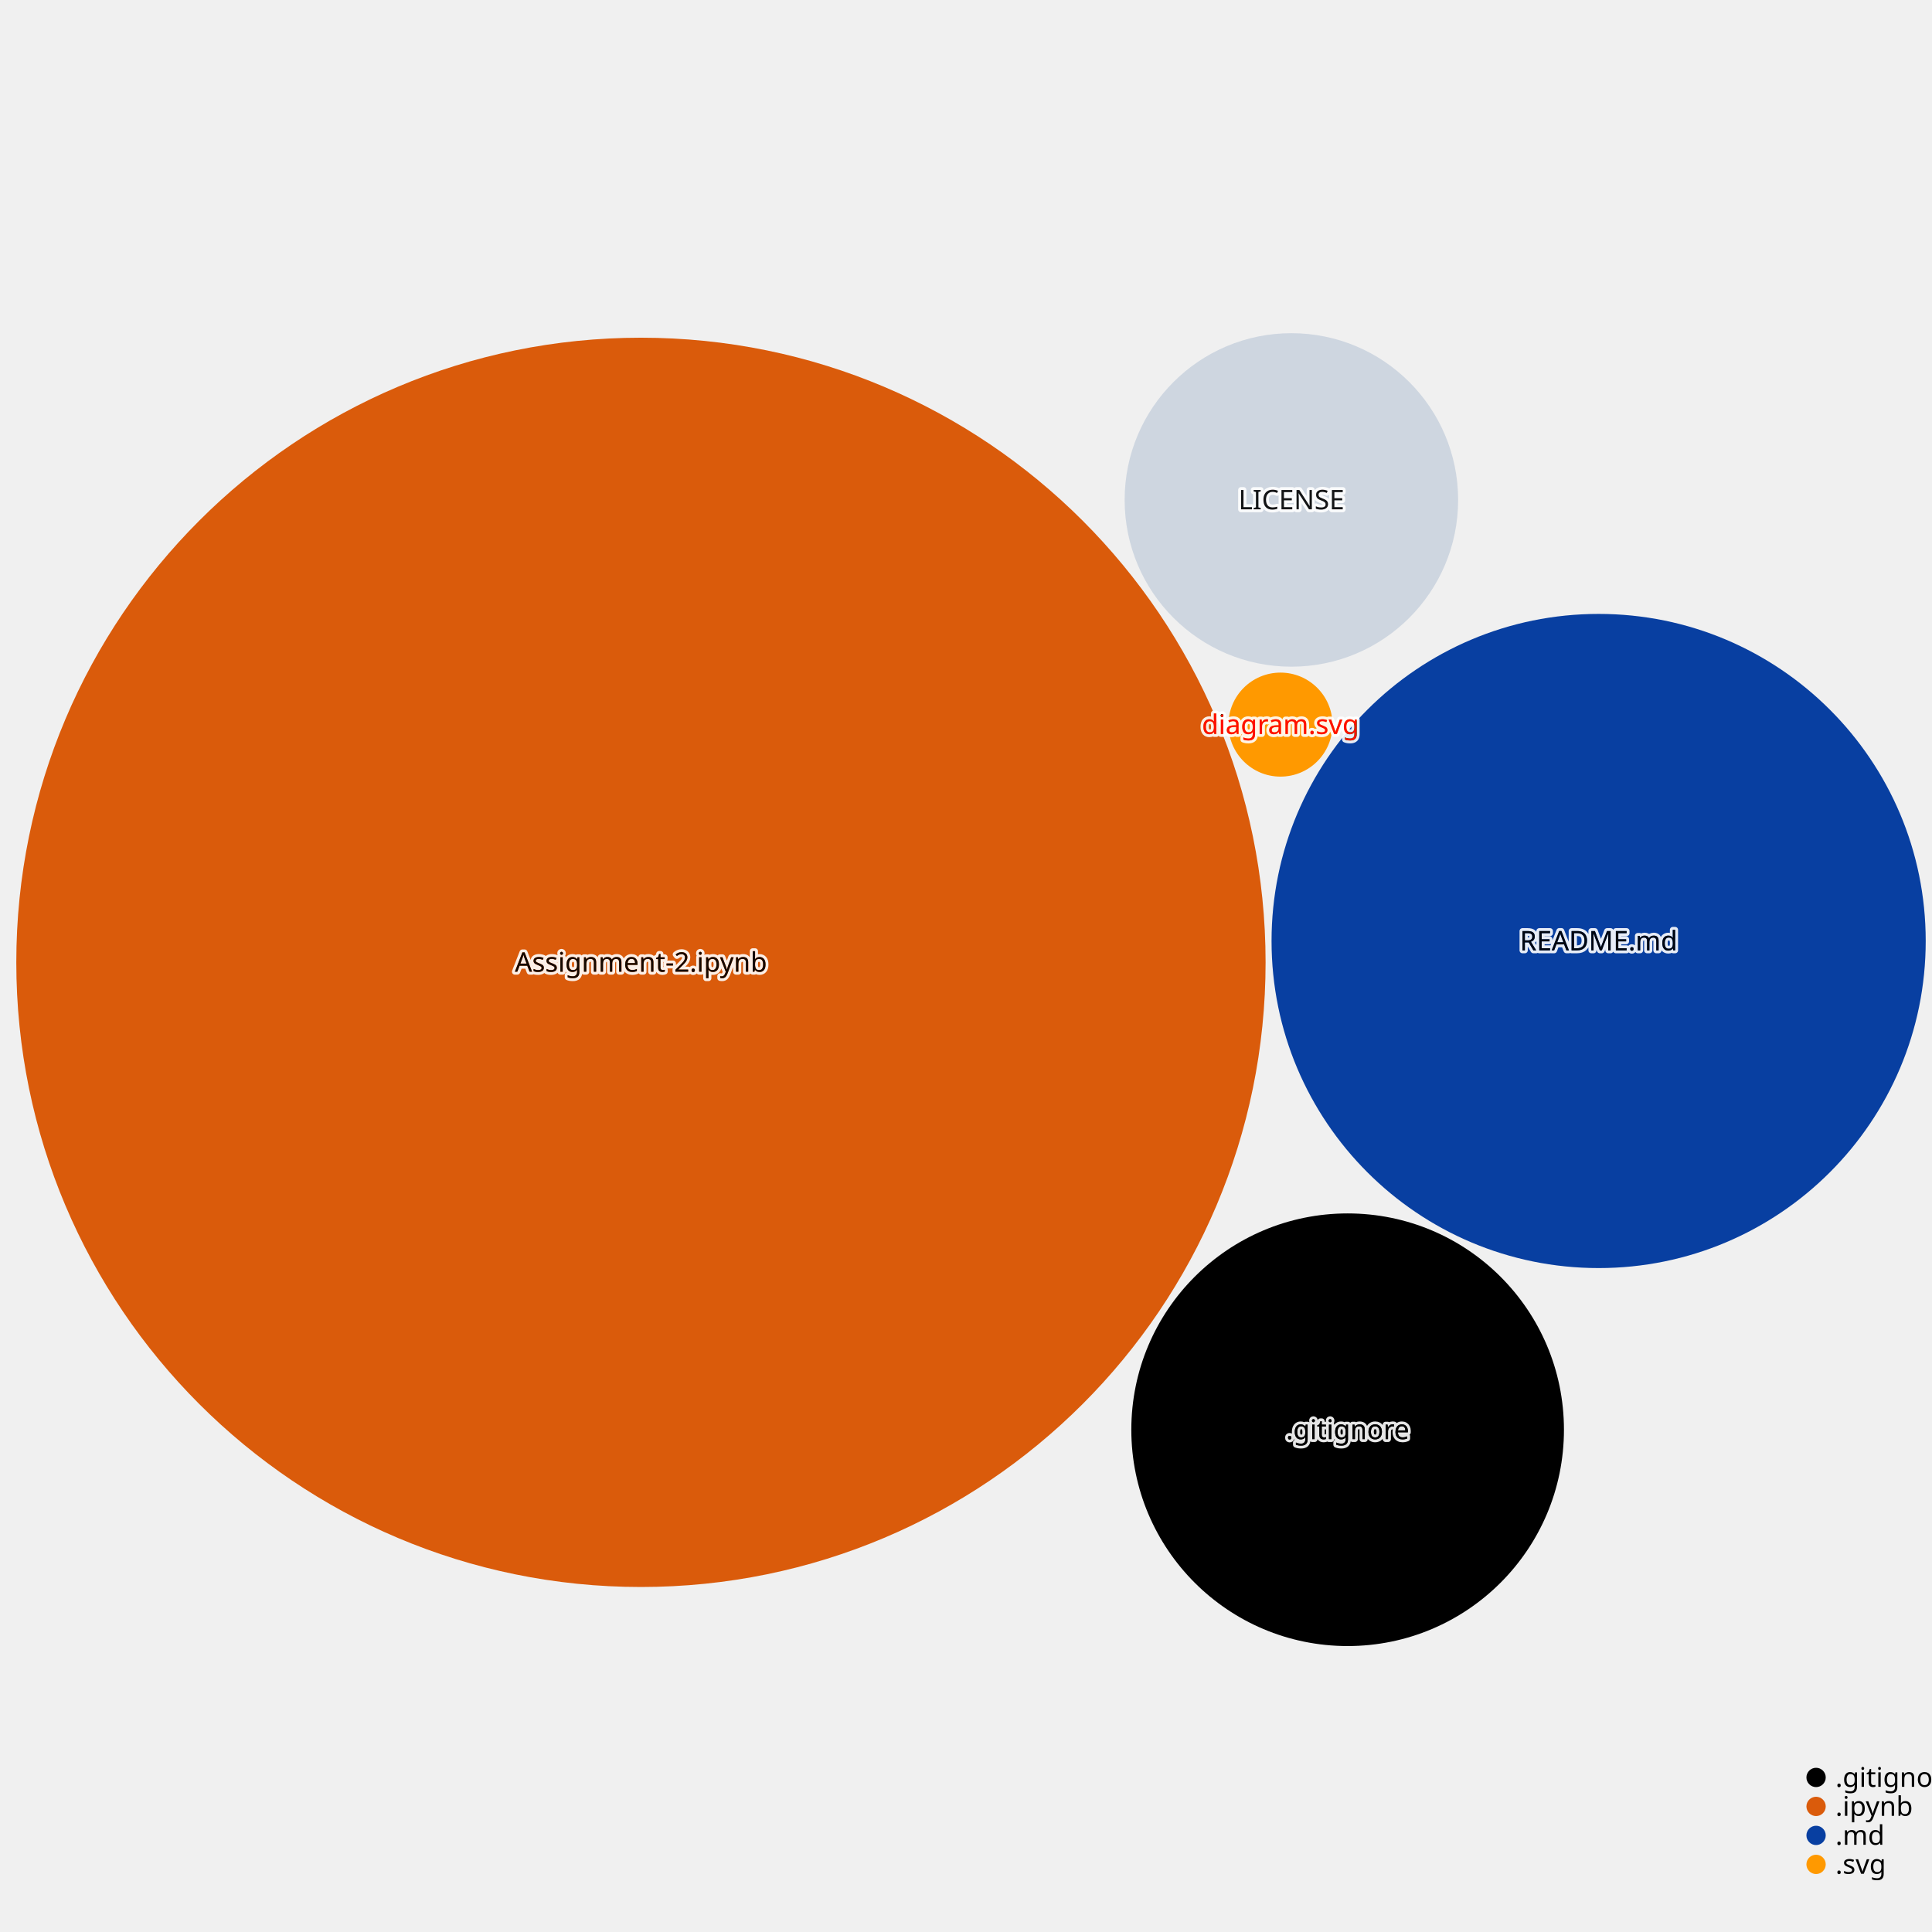
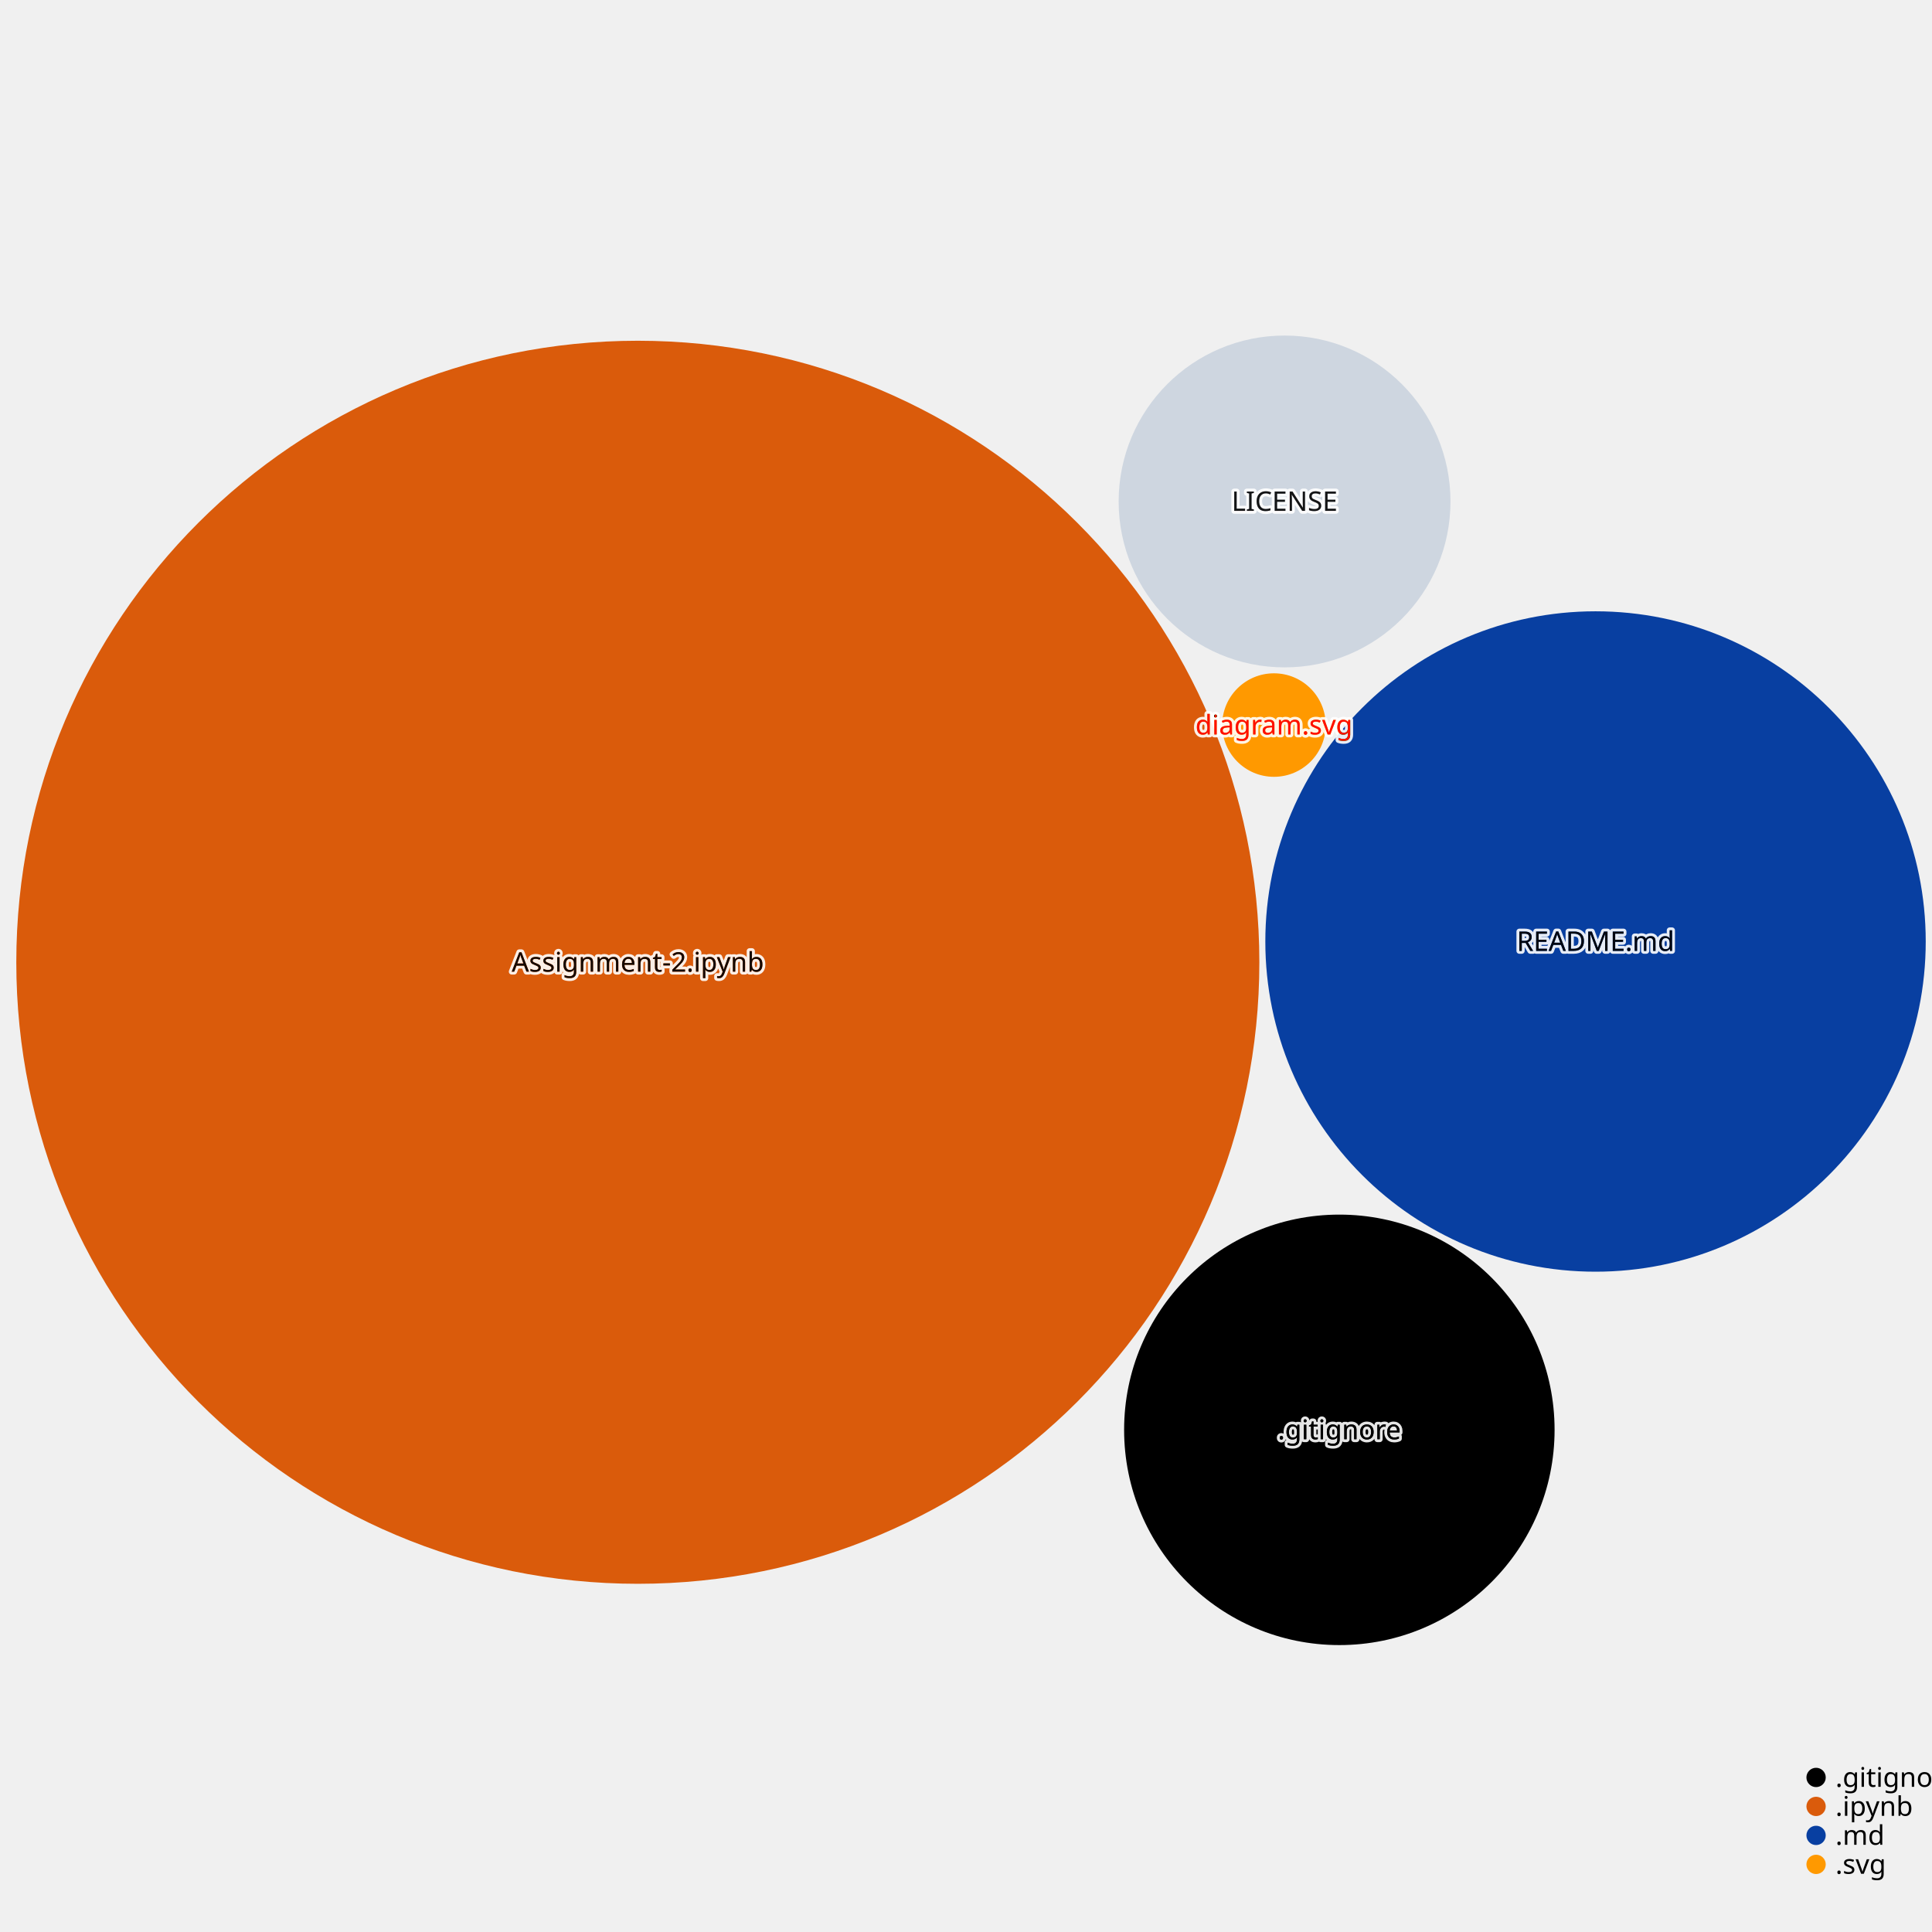
<svg xmlns="http://www.w3.org/2000/svg" width="1000" height="1000" style="background:white;font-family:sans-serif;overflow:visible">
  <defs>
    <filter id="glow" x="-50%" y="-50%" width="200%" height="200%">
      <feGaussianBlur stdDeviation="4" result="coloredBlur" />
      <feMerge>
        <feMergeNode in="coloredBlur" />
        <feMergeNode in="SourceGraphic" />
      </feMerge>
    </filter>
  </defs>
-   <g style="fill:#DA5B0B;transition:transform 0s ease-out, fill 0.1s ease-out" transform="translate(331.7524, 498.1115)">
-     <circle style="transition:all 0.5s ease-out" r="323.315" stroke-width="0" stroke="#374151" />
+   <g style="fill:#DA5B0B;transition:transform 0s ease-out, fill 0.1s ease-out" transform="translate(330.1388, 498.0692)">
+     <circle style="transition:all 0.5s ease-out" r="321.701" stroke-width="0" stroke="#374151" />
  </g>
-   <g style="fill:#083fa1;transition:transform 0s ease-out, fill 0.1s ease-out" transform="translate(827.4488, 487.0573)">
-     <circle style="transition:all 0.5s ease-out" r="169.296" stroke-width="0" stroke="#374151" />
+   <g style="fill:#083fa1;transition:transform 0s ease-out, fill 0.1s ease-out" transform="translate(825.8433, 487.3173)">
+     <circle style="transition:all 0.5s ease-out" r="170.91" stroke-width="0" stroke="#374151" />
  </g>
-   <g style="fill:#000000;transition:transform 0s ease-out, fill 0.1s ease-out" transform="translate(697.5338, 740.0291)">
-     <circle style="transition:all 0.5s ease-out" r="111.965" stroke-width="0" stroke="#374151" />
+   <g style="fill:#000000;transition:transform 0s ease-out, fill 0.1s ease-out" transform="translate(693.2445, 740.0863)">
+     <circle style="transition:all 0.5s ease-out" r="111.406" stroke-width="0" stroke="#374151" />
  </g>
-   <g style="fill:#CED6E0;transition:transform 0s ease-out, fill 0.1s ease-out" transform="translate(668.4197, 258.7662)">
-     <circle style="transition:all 0.5s ease-out" r="86.309" stroke-width="0" stroke="#374151" />
+   <g style="fill:#CED6E0;transition:transform 0s ease-out, fill 0.1s ease-out" transform="translate(664.8893, 259.5581)">
+     <circle style="transition:all 0.5s ease-out" r="85.878" stroke-width="0" stroke="#374151" />
  </g>
-   <g style="fill:#ff9900;transition:transform 0s ease-out, fill 0.1s ease-out" transform="translate(662.7723, 375.0584)">
-     <circle style="transition:all 0.5s ease-out" r="26.92" stroke-width="0" stroke="#374151" />
+   <g style="fill:#ff9900;transition:transform 0s ease-out, fill 0.1s ease-out" transform="translate(659.3936, 375.2916)">
+     <circle style="transition:all 0.5s ease-out" r="26.786" stroke-width="0" stroke="#374151" />
  </g>
-   <g style="fill:#DA5B0B;transition:transform 0s ease-out" transform="translate(331.7524, 498.1115)">
+   <g style="fill:#DA5B0B;transition:transform 0s ease-out" transform="translate(330.1388, 498.0692)">
    <text style="pointer-events:none;opacity:0.9;font-size:14px;font-weight:500;transition:all 0.5s ease-out" fill="#4B5563" text-anchor="middle" dominant-baseline="middle" stroke="white" stroke-width="3" stroke-linejoin="round">Assignment-2.ipynb</text>
    <text style="pointer-events:none;opacity:1;font-size:14px;font-weight:500;transition:all 0.5s ease-out" text-anchor="middle" dominant-baseline="middle">Assignment-2.ipynb</text>
    <text style="pointer-events:none;opacity:0.9;font-size:14px;font-weight:500;mix-blend-mode:color-burn;transition:all 0.5s ease-out" fill="#110101" text-anchor="middle" dominant-baseline="middle">Assignment-2.ipynb</text>
  </g>
-   <g style="fill:#083fa1;transition:transform 0s ease-out" transform="translate(827.4488, 487.0573)">
+   <g style="fill:#083fa1;transition:transform 0s ease-out" transform="translate(825.8433, 487.3173)">
    <text style="pointer-events:none;opacity:0.9;font-size:14px;font-weight:500;transition:all 0.5s ease-out" fill="#4B5563" text-anchor="middle" dominant-baseline="middle" stroke="white" stroke-width="3" stroke-linejoin="round">README.md</text>
    <text style="pointer-events:none;opacity:1;font-size:14px;font-weight:500;transition:all 0.5s ease-out" text-anchor="middle" dominant-baseline="middle">README.md</text>
    <text style="pointer-events:none;opacity:0.9;font-size:14px;font-weight:500;mix-blend-mode:color-burn;transition:all 0.5s ease-out" fill="#110101" text-anchor="middle" dominant-baseline="middle">README.md</text>
  </g>
-   <g style="fill:#000000;transition:transform 0s ease-out" transform="translate(697.5338, 740.0291)">
+   <g style="fill:#000000;transition:transform 0s ease-out" transform="translate(693.2445, 740.0863)">
    <text style="pointer-events:none;opacity:0.9;font-size:14px;font-weight:500;transition:all 0.5s ease-out" fill="#4B5563" text-anchor="middle" dominant-baseline="middle" stroke="white" stroke-width="3" stroke-linejoin="round">.gitignore</text>
    <text style="pointer-events:none;opacity:1;font-size:14px;font-weight:500;transition:all 0.5s ease-out" text-anchor="middle" dominant-baseline="middle">.gitignore</text>
    <text style="pointer-events:none;opacity:0.9;font-size:14px;font-weight:500;mix-blend-mode:color-burn;transition:all 0.5s ease-out" fill="#110101" text-anchor="middle" dominant-baseline="middle">.gitignore</text>
  </g>
-   <g style="fill:#CED6E0;transition:transform 0s ease-out" transform="translate(668.4197, 258.7662)">
+   <g style="fill:#CED6E0;transition:transform 0s ease-out" transform="translate(664.8893, 259.5581)">
    <text style="pointer-events:none;opacity:0.9;font-size:14px;font-weight:500;transition:all 0.5s ease-out" fill="#4B5563" text-anchor="middle" dominant-baseline="middle" stroke="white" stroke-width="3" stroke-linejoin="round">LICENSE</text>
    <text style="pointer-events:none;opacity:1;font-size:14px;font-weight:500;transition:all 0.5s ease-out" text-anchor="middle" dominant-baseline="middle">LICENSE</text>
    <text style="pointer-events:none;opacity:0.9;font-size:14px;font-weight:500;mix-blend-mode:color-burn;transition:all 0.5s ease-out" fill="#110101" text-anchor="middle" dominant-baseline="middle">LICENSE</text>
  </g>
-   <g style="fill:#ff9900;transition:transform 0s ease-out" transform="translate(662.7723, 375.0584)">
+   <g style="fill:#ff9900;transition:transform 0s ease-out" transform="translate(659.3936, 375.2916)">
    <text style="pointer-events:none;opacity:0.9;font-size:14px;font-weight:500;transition:all 0.5s ease-out" fill="#4B5563" text-anchor="middle" dominant-baseline="middle" stroke="white" stroke-width="3" stroke-linejoin="round">diagram.svg</text>
    <text style="pointer-events:none;opacity:1;font-size:14px;font-weight:500;transition:all 0.5s ease-out" text-anchor="middle" dominant-baseline="middle">diagram.svg</text>
    <text style="pointer-events:none;opacity:0.9;font-size:14px;font-weight:500;mix-blend-mode:color-burn;transition:all 0.5s ease-out" fill="#110101" text-anchor="middle" dominant-baseline="middle">diagram.svg</text>
  </g>
  <g transform="translate(940, 920)">
    <g transform="translate(0, 0)">
      <circle r="5" fill="#000000" />
      <text x="10" style="font-size:14px;font-weight:300" dominant-baseline="middle">.gitignore</text>
    </g>
    <g transform="translate(0, 15)">
      <circle r="5" fill="#DA5B0B" />
      <text x="10" style="font-size:14px;font-weight:300" dominant-baseline="middle">.ipynb</text>
    </g>
    <g transform="translate(0, 30)">
      <circle r="5" fill="#083fa1" />
      <text x="10" style="font-size:14px;font-weight:300" dominant-baseline="middle">.md</text>
    </g>
    <g transform="translate(0, 45)">
      <circle r="5" fill="#ff9900" />
      <text x="10" style="font-size:14px;font-weight:300" dominant-baseline="middle">.svg</text>
    </g>
    <g fill="#9CA3AF" style="font-weight:300;font-style:italic;font-size:12px">each dot sized by file size</g>
  </g>
</svg>
